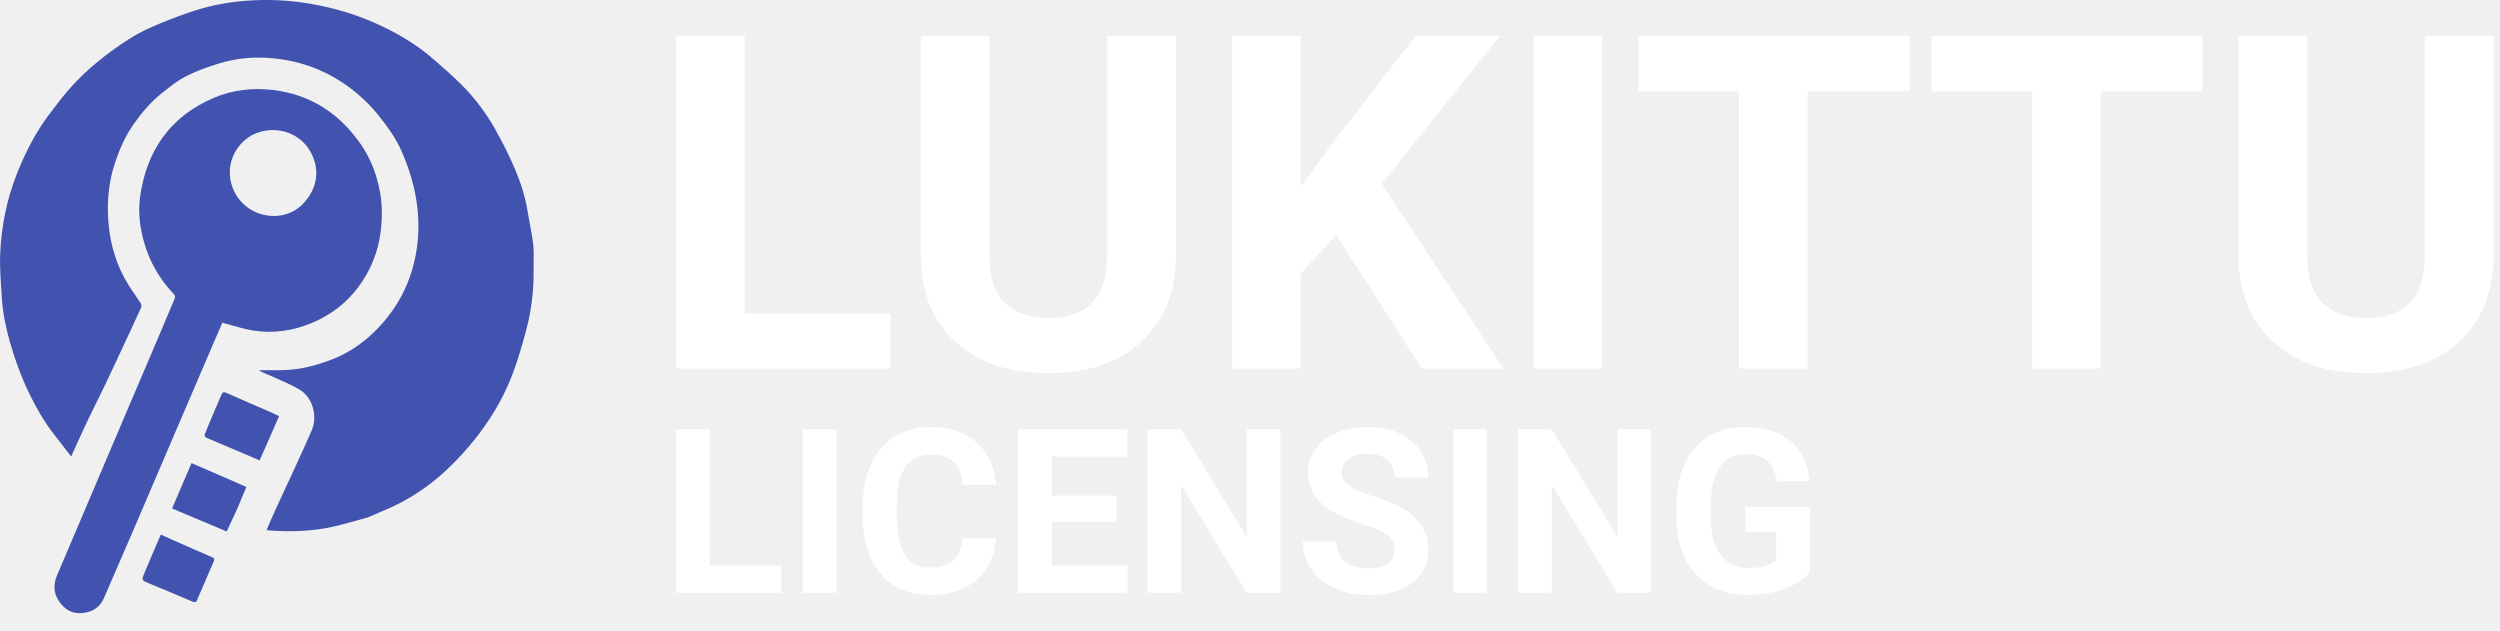
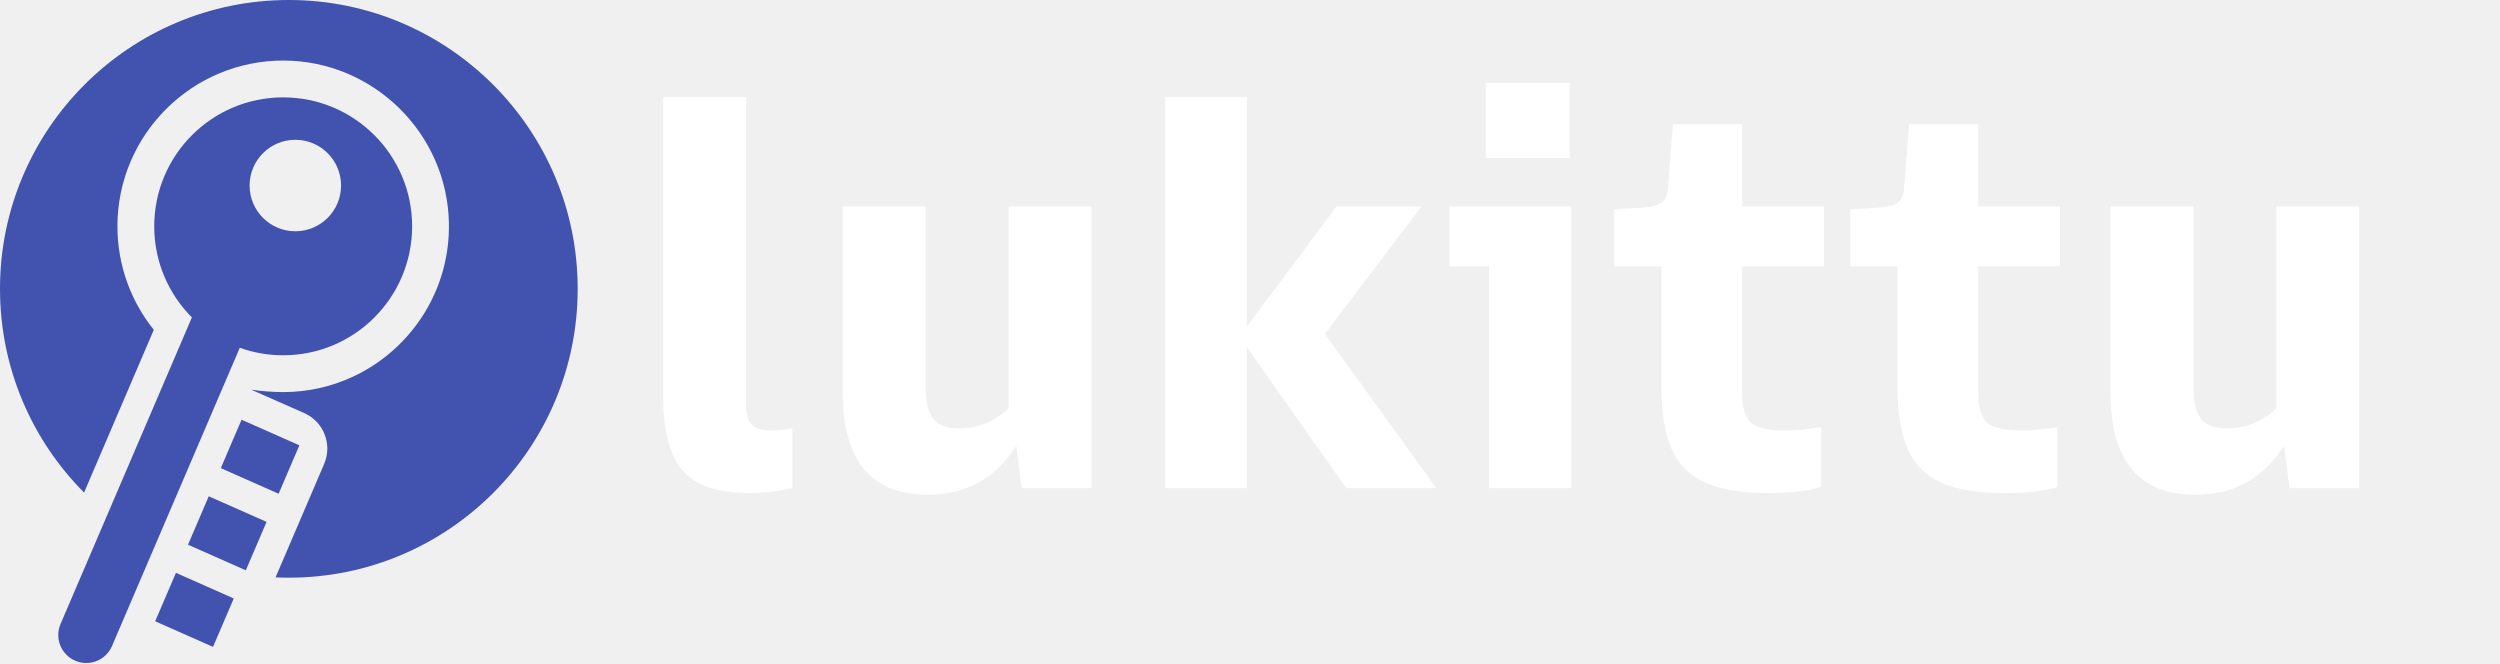
- <svg xmlns="http://www.w3.org/2000/svg" id="Layer_1" viewBox="0 0 2718.34 685.88">
+ <svg xmlns="http://www.w3.org/2000/svg" id="Layer_1" viewBox="0 0 3396.88 900.87">
  <defs>
-     <style>.cls-1{fill:#4153af;}.cls-2{fill:#ffffff;}</style>
+     <style>.cls-1{fill:#4153af;}.cls-2{fill:#fff;}</style>
  </defs>
  <g>
-     <path class="cls-1" d="m399.89,562.62c-12.67,3.4-24.9,7.19-37.35,9.99-23.63,5.31-47.62,5.94-71.7,4-.13-.01-.25-.13-.9-.51,2.98-6.84,5.89-13.81,9.04-20.67,8.08-17.63,16.31-35.19,24.39-52.81,5.32-11.61,10.64-23.22,15.69-34.94,6.45-14.99.83-35.5-12.94-43.84-9.33-5.66-19.67-9.69-29.64-14.26-5.01-2.29-10.21-4.15-15.29-6.86,1.35-.06,2.7-.17,4.05-.17,7.76-.03,15.52.14,23.27-.09,17.97-.55,35.08-4.99,51.81-11.37,14.3-5.45,27.24-13.27,38.75-23.07,11.28-9.61,21.2-20.72,29.56-33.1,11.41-16.88,18.88-35.46,22.92-55.31,3.7-18.17,4.34-36.62,2.12-55.05-2.47-20.48-8.33-40.12-16.49-59-6.09-14.11-14.91-26.62-24.41-38.67-9.4-11.93-20.26-22.36-32.38-31.45-24.69-18.51-52.43-29-83.18-32.02-20.38-2-40.33-.33-59.74,5.78-12.19,3.83-24.41,8.16-35.72,14.01-9.6,4.96-18.23,12.03-26.71,18.88-11.33,9.14-20.72,20.24-29.14,32.09-9.71,13.66-16.34,28.84-21.44,44.74-6.65,20.77-8.34,42.2-6.51,63.69,2.05,24.12,9.05,46.99,22.03,67.7,4.06,6.48,8.7,12.59,12.83,19.02.83,1.3,1.24,3.65.65,4.98-6.02,13.42-12.27,26.74-18.49,40.07-6.68,14.32-13.31,28.66-20.13,42.91-6.54,13.65-13.43,27.13-19.93,40.8-5.83,12.27-11.33,24.69-17.54,38.28-7-9.05-13.54-17.38-19.97-25.81-10.12-13.27-18.33-27.71-25.59-42.69-8.83-18.2-15.71-37.16-21.21-56.62-4.41-15.62-7.65-31.47-8.63-47.67-.97-16.07-2.47-32.22-1.75-48.24,1.35-29.89,7.25-59.05,18.39-86.97,9.09-22.79,20.14-44.53,34.99-64.17,6.63-8.77,13.27-17.57,20.44-25.9,13.64-15.84,29.27-29.52,46.08-41.97,13.19-9.77,26.84-18.82,41.74-25.55,14.98-6.76,30.39-12.68,45.96-17.97C230.23,5.14,253.42,1.26,277.19.26c22.64-.96,44.94.74,67.14,5.07,21.43,4.18,42.21,10.4,62.18,19.14,23.58,10.32,45.7,23.18,65.17,40.18,10.45,9.12,20.97,18.21,30.72,28.04,14.23,14.35,26.31,30.56,36.22,48.15,7.75,13.76,14.95,27.93,21.1,42.47,6.21,14.68,11.27,29.89,13.85,45.78,2,12.34,4.81,24.58,6.25,36.98,1,8.64.22,17.47.38,26.21.41,23.23-2.43,46.1-8.5,68.47-4.07,14.99-8.4,29.98-13.83,44.51-6.68,17.87-15.4,34.84-25.94,50.85-13.04,19.8-28.28,37.63-45.45,53.99-14.86,14.16-31.33,25.99-49.25,35.65-11.89,6.41-24.62,11.26-37.33,16.86m62.29-84.68c8.35-2,13.88-6.68,14.74-15.68,1.05-11.01-3.67-18.48-14.27-20.33-10.67-1.87-18.24,2.13-21.18,13.61-3.08,11.99,6.2,22.26,20.71,22.41m60.57-88.62c-.46-2.55-.35-5.39-1.48-7.6-3.69-7.19-14.31-10.17-21.97-6.53-8.12,3.87-9.77,11.84-7.23,20.33,2.33,7.8,9.72,11.48,18.26,10.26,7.21-1.03,12.11-7.16,12.43-16.47m-14.98-215.12c5.11-3.59,7-8.49,6.61-14.69-.41-6.55-3.72-11.05-9.39-13.5-5.83-2.52-11.72-1.83-16.64,2.51-4.52,3.98-6.73,9.1-5.41,15.16,2.55,11.7,12.79,15.84,24.83,10.52M52.26,261.6c2.54,3.22,5.14,6.4,7.61,9.68,1.23,1.64,2.23,3.46,3.33,5.2,1.3-1.74,3.02-3.3,3.83-5.24,2.54-6.04,6.03-10.68,12.98-12.07,1.78-.36,3.25-2.31,4.86-3.52-1.39-1.63-2.47-3.95-4.23-4.76-5.38-2.47-10.08-5.49-12.87-10.91-.66-1.28-1.24-2.63-2.08-3.8-.71-.99-1.74-1.75-2.62-2.61-.79.9-1.87,1.68-2.31,2.73-2.35,5.68-5.86,10.19-11.6,12.82-1.96.9-3.83,2.08-5.54,3.39-.91.7-1.99,2.01-1.9,2.95.08.96,1.34,2.11,2.36,2.63,2.45,1.24,5.06,2.15,8.18,3.5m423.13,32.34c-3.64,4.44-3.67,9.04.36,13.09,2.95,2.96,6.37,5.45,9.44,8.3,3.08,2.86,5.89,1.62,8.46-.48,3.24-2.65,6.25-5.58,9.33-8.42,4.44-4.1,4.66-7.11.39-11.39-3.06-3.07-6.55-5.71-9.74-8.66-3.26-3.01-6.77-2.51-9.89-.31-2.93,2.07-5.35,4.86-8.35,7.87M88.59,145.38c-9.1-.68-14.64,3.03-16.28,11.32-1.04,5.26.02,10.22,4.18,13.91,4.94,4.38,10.61,5.13,16.6,2.22,5.08-2.47,7.37-6.69,7.51-12.27.19-7.68-2.84-11.79-12-15.18m19.7,173.75c-8.97-2.54-15.15,2.46-14.25,11.55.58,5.92,8.01,10.86,13.62,9.03,4.66-1.52,7.25-4.69,7.82-9.32.65-5.18-2.13-8.68-7.19-11.26M399.86,58.81c-.72-.04-1.45-.04-2.17-.14-4.49-.62-7.55,1.46-9.24,5.37-1.5,3.48.26,8.48,3.36,10.83,3.15,2.38,7.87,2.39,11.23.01,5.57-3.94,4.37-11.6-3.19-16.08m-38.68,439.3c1.27.16,2.55.42,3.82.47,5.53.22,8.92-3.35,8.75-9.15-.16-5.44-4.45-9.81-9.48-8.55-2.82.7-5.83,3.07-7.45,5.54-2.04,3.1.13,8.06,4.36,11.69m18.16-73.5c-.5-4.6-4.46-4.81-7.5-5.01-1.82-.12-5.16,1.78-5.41,3.2-.53,2.99-.26,6.69,1.15,9.3,1.25,2.31,4.45,3.69,7.66,2.07,3.72-1.87,5.45-4.67,4.1-9.56M55.97,342.77c-1.23-.62-2.4-1.52-3.7-1.81-3.57-.82-6.33.65-7.91,3.85-1.46,2.96.4,9.18,3.41,9.82,2.6.55,6.24.07,8.27-1.46,3.01-2.26,2.62-7.27-.08-10.39m474.12-92.32c1.39-.31,2.84-.46,4.16-.97,3.21-1.22,4.17-3.95,3.79-7.01-.45-3.63-2.44-5.99-6.4-6.48-3.31-.4-5.59.85-7.06,3.66-2.07,3.97-.36,7.65,5.51,10.8m-103.42,120.18c-.72.11-1.45.19-2.16.33-3.71.74-5.71,3.44-5.29,7.14.41,3.62,3.78,6.75,7.14,6.74,3.52,0,5.87-1.45,6.44-5.08.84-5.39-.56-7.7-6.12-9.13m21.34-256.26c2.69,3.14,6.82,3.82,8.74.75,1.3-2.08,2.01-6.62.84-7.67-1.79-1.6-5.78-2.15-8.2-1.31-3.33,1.16-3.45,4.55-1.39,8.23Z" />
-     <path class="cls-1" d="m394.31,159.85c9.91,15.23,15.72,31.79,18.91,49.17,2.64,14.35,2.47,28.9.6,43.44-2.82,21.94-10.91,41.7-24.02,59.42-13.01,17.58-29.79,30.34-49.87,38.92-20.83,8.9-42.48,12.11-64.81,8.57-10.39-1.65-20.5-5.06-30.73-7.7-.8-.21-1.57-.56-2.57-.93-3.53,8.17-6.98,16.1-10.39,24.05-16.85,39.27-33.69,78.53-50.52,117.81-12.21,28.49-24.35,57.01-36.6,85.48-10.37,24.08-20.92,48.09-31.29,72.18-4.69,10.9-13.64,15.65-24.68,16.41-10.83.74-18.95-4.79-24.67-13.69-5.84-9.08-5.51-18.47-1.31-28.24,14.43-33.61,28.65-67.31,42.96-100.97,11.06-26.02,22.11-52.04,33.19-78.05,11.71-27.5,23.46-54.98,35.16-82.49,5.39-12.68,10.63-25.42,16.06-38.08.99-2.32.8-3.78-1.03-5.71-15.26-16.11-26.08-34.81-32.1-56.2-4.54-16.12-6.57-32.67-4.27-49.21,7-50.26,32.69-87.29,79.92-107.54,20.44-8.76,42.22-11.29,64.52-8.63,40.79,4.86,71.92,25.23,95.2,58.49.75,1.07,1.47,2.17,2.37,3.53m-120.16-13.11c-20.23,11.53-28.48,33.89-22.31,54.12,11.02,36.16,56.7,44.88,79.05,19.19,11.32-13.01,15.88-28.02,11.14-44.5-8.38-29.13-39.98-42.43-67.88-28.81Z" />
-     <path class="cls-1" d="m231.75,450.27c3.06-7.23,6.07-14.11,8.96-21.05,1.21-2.91,2.62-3.33,5.67-1.96,15.02,6.76,30.19,13.19,45.29,19.77,3.93,1.71,7.79,3.57,11.82,5.43-7.18,16.33-14.11,32.06-21.2,48.18-8.84-3.79-17.55-7.54-26.27-11.25-10.62-4.51-21.29-8.93-31.86-13.56-.9-.39-1.98-2.41-1.68-3.17,2.9-7.42,6.08-14.73,9.27-22.4Z" />
-     <path class="cls-1" d="m258.95,550.96c-4.12,8.98-8.13,17.64-12.44,26.97-19.51-8.23-39.12-16.5-59.43-25.06,7.13-16.6,14.12-32.87,21.2-49.33,20.24,8.8,39.92,17.36,59.56,25.91-3.05,7.38-5.91,14.29-8.89,21.52Z" />
-     <path class="cls-1" d="m214.56,651.75c-1.03,3.47-2.63,3.56-5.57,2.29-15.54-6.71-31.17-13.2-46.82-19.65-8.22-3.39-8.44-3.37-5.2-11.17,5.76-13.89,11.77-27.68,17.85-41.94,5.32,2.39,10.27,4.66,15.25,6.85,13.49,5.94,26.97,11.92,40.52,17.71,2.82,1.2,2.75,2.52,1.67,4.96-5.95,13.51-11.76,27.08-17.7,40.95Z" />
+     <path class="cls-1" d="m384.77,482.73c96.77,0,175.21-78.45,175.21-175.21s-78.45-175.21-175.21-175.21-175.21,78.45-175.21,175.21c0,48.31,19.56,92.06,51.18,123.75l-178.48,416.58c-8.27,19.31.67,41.67,19.98,49.94h0c19.31,8.27,41.67-.67,49.94-19.98l173.63-405.25c18.43,6.58,38.27,10.18,58.96,10.18Zm16.51-292.78c34.32,0,62.14,27.82,62.14,62.14s-27.82,62.14-62.14,62.14-62.14-27.82-62.14-62.14,27.82-62.14,62.14-62.14Z" />
+     <path class="cls-1" d="m392.46,0C175.71,0,0,175.71,0,392.47c0,108.02,43.64,205.85,114.24,276.81l94.73-221.12c-30.91-38.56-49.43-87.48-49.43-140.65,0-124.37,101.33-225.53,225.78-225.23,122.2.3,222.56,99.12,224.65,221.3,1.48,86.01-45.53,161.4-115.43,200.57-4.91,2.75-9.91,5.32-15.04,7.7-28.81,13.41-60.9,20.91-94.72,20.91-12.62,0-30.66-1.25-43.51-3.29l71.61,31.54c26.73,11.58,39.05,42.6,27.58,69.37l-66.04,154.14c5.98.27,11.99.41,18.04.41,216.76,0,392.47-175.71,392.47-392.46S609.04,0,392.46,0Z" />
+     <polygon class="cls-1" points="210.87 844.16 289.43 878.96 317.62 813.16 239.05 778.37 210.87 844.16" />
+     <polygon class="cls-1" points="255.45 740.13 334 774.92 362.2 709.11 283.63 674.34 255.45 740.13" />
+     <polygon class="cls-1" points="301.72 632.14 301.61 632.38 300.07 636.11 378.58 670.88 406.77 605.08 328.21 570.3 301.76 632.03 301.72 632.14" />
  </g>
  <g>
-     <g>
-       <path class="cls-2" d="m809.72,340.85h158.29v59.88h-232.83V38.94h74.55v301.91Z" />
-       <path class="cls-2" d="m1278.61,38.94v238.3c0,39.59-12.39,70.9-37.15,93.93-24.77,23.03-58.6,34.54-101.51,34.54s-75.79-11.18-100.64-33.55c-24.85-22.36-37.52-53.09-38.02-92.19V38.94h74.55v238.79c0,23.69,5.67,40.96,17.02,51.81,11.34,10.85,27.04,16.28,47.09,16.28,41.91,0,63.2-22.03,63.86-66.1V38.94h74.79Z" />
-       <path class="cls-2" d="m1453.05,255.62l-38.76,41.75v103.37h-74.55V38.94h74.55v164l32.8-44.98,92.19-119.02h91.69l-128.47,160.77,132.19,201.02h-88.71l-92.93-145.12Z" />
-       <path class="cls-2" d="m1742.04,400.74h-74.55V38.94h74.55v361.79Z" />
-       <path class="cls-2" d="m2076.25,99.32h-110.83v301.41h-74.54V99.32h-109.33v-60.38h294.7v60.38Z" />
-       <path class="cls-2" d="m2395.06,99.32h-110.83v301.41h-74.54V99.32h-109.33v-60.38h294.7v60.38Z" />
-       <path class="cls-2" d="m2711.38,38.94v238.3c0,39.59-12.39,70.9-37.15,93.93-24.77,23.03-58.6,34.54-101.51,34.54s-75.79-11.18-100.64-33.55c-24.85-22.36-37.52-53.09-38.02-92.19V38.94h74.55v238.79c0,23.69,5.67,40.96,17.02,51.81,11.34,10.85,27.04,16.28,47.09,16.28,41.91,0,63.2-22.03,63.86-66.1V38.94h74.79Z" />
-     </g>
-     <g>
-       <path class="cls-2" d="m771.79,615.08h77.76v29.42h-114.38v-177.73h36.62v148.32Z" />
-       <path class="cls-2" d="m909.49,644.5h-36.62v-177.73h36.62v177.73Z" />
-       <path class="cls-2" d="m1082.95,585.3c-1.38,19.12-8.44,34.18-21.18,45.17-12.74,10.99-29.52,16.48-50.35,16.48-22.79,0-40.71-7.67-53.77-23.01-13.06-15.34-19.59-36.4-19.59-63.17v-10.86c0-17.09,3.01-32.14,9.03-45.17,6.02-13.02,14.63-23.01,25.82-29.97,11.19-6.96,24.19-10.44,39-10.44,20.51,0,37.03,5.49,49.56,16.48,12.53,10.99,19.78,26.41,21.73,46.26h-36.62c-.9-11.47-4.09-19.79-9.58-24.96-5.49-5.17-13.85-7.75-25.08-7.75-12.21,0-21.34,4.38-27.41,13.12s-9.18,22.32-9.34,40.71v13.43c0,19.21,2.91,33.25,8.73,42.11,5.82,8.87,14.99,13.31,27.53,13.31,11.31,0,19.75-2.58,25.33-7.75s8.77-13.16,9.58-23.99h36.62Z" />
-       <path class="cls-2" d="m1213.93,567.47h-70.31v47.61h82.52v29.42h-119.14v-177.73h118.9v29.66h-82.28v42.36h70.31v28.69Z" />
-       <path class="cls-2" d="m1392.16,644.5h-36.62l-71.29-116.94v116.94h-36.62v-177.73h36.62l71.41,117.19v-117.19h36.5v177.73Z" />
-       <path class="cls-2" d="m1516.3,597.87c0-6.92-2.44-12.23-7.32-15.93s-13.67-7.61-26.37-11.72-22.75-8.16-30.15-12.15c-20.18-10.9-30.27-25.59-30.27-44.07,0-9.6,2.71-18.17,8.12-25.7,5.41-7.53,13.18-13.41,23.32-17.64,10.13-4.23,21.5-6.35,34.12-6.35s24.01,2.3,33.94,6.9c9.93,4.6,17.64,11.09,23.13,19.47,5.49,8.38,8.24,17.9,8.24,28.56h-36.62c0-8.14-2.56-14.46-7.69-18.98-5.13-4.52-12.33-6.77-21.61-6.77s-15.91,1.89-20.87,5.68c-4.96,3.78-7.45,8.77-7.45,14.95,0,5.78,2.91,10.62,8.73,14.53,5.82,3.91,14.38,7.57,25.7,10.99,20.83,6.27,36.01,14.04,45.53,23.32s14.28,20.83,14.28,34.67c0,15.38-5.82,27.45-17.46,36.19-11.64,8.75-27.3,13.12-47,13.12-13.67,0-26.12-2.5-37.35-7.51-11.23-5-19.8-11.86-25.7-20.57-5.9-8.71-8.85-18.8-8.85-30.27h36.74c0,19.61,11.72,29.42,35.16,29.42,8.71,0,15.5-1.77,20.39-5.31,4.88-3.54,7.32-8.48,7.32-14.83Z" />
-       <path class="cls-2" d="m1616.77,644.5h-36.62v-177.73h36.62v177.73Z" />
-       <path class="cls-2" d="m1795.23,644.5h-36.62l-71.29-116.94v116.94h-36.62v-177.73h36.62l71.41,117.19v-117.19h36.5v177.73Z" />
-       <path class="cls-2" d="m1967.84,622.04c-6.59,7.89-15.91,14.02-27.95,18.37-12.04,4.35-25.39,6.53-40.04,6.53-15.38,0-28.87-3.36-40.47-10.07-11.6-6.71-20.55-16.46-26.86-29.24-6.31-12.78-9.54-27.79-9.71-45.04v-12.08c0-17.74,2.99-33.1,8.97-46.08,5.98-12.98,14.61-22.91,25.88-29.79,11.27-6.88,24.47-10.31,39.61-10.31,21.08,0,37.56,5.03,49.44,15.08,11.88,10.05,18.92,24.68,21.12,43.88h-35.64c-1.63-10.17-5.23-17.62-10.8-22.34-5.58-4.72-13.25-7.08-23.01-7.08-12.45,0-21.93,4.68-28.44,14.04-6.51,9.36-9.81,23.28-9.89,41.75v11.35c0,18.64,3.54,32.71,10.62,42.24s17.46,14.28,31.13,14.28,23.56-2.93,29.42-8.79v-30.64h-33.33v-26.98h69.95v70.92Z" />
-     </g>
+     <path class="cls-2" d="m1018.26,670c-42.28,0-72.37-10.07-90.27-30.22s-26.86-53.59-26.86-100.34V132.09h112.65v417.04c0,13.43,2.61,22.75,7.83,27.98,5.22,5.22,14.05,7.83,26.49,7.83,8.95,0,18.39-.99,28.35-2.98v81.32c-19.4,4.48-38.79,6.71-58.19,6.71Z" />
+     <path class="cls-2" d="m1260.72,672.24c-77.1,0-115.64-46.26-115.64-138.77v-252.91h112.66v244.71c0,20.4,3.36,34.95,10.07,43.64,6.71,8.71,18.52,13.06,35.44,13.06,25.37,0,47.75-8.95,67.15-26.86v-274.55h112.65v382.73h-94.75l-7.46-57.45c-28.35,44.27-68.39,66.4-120.12,66.4Z" />
+     <path class="cls-2" d="m1583.02,663.28V132.09h111.16v311.85l121.61-163.39h115.64l-131.31,173.08,151.45,209.64h-122.35l-135.04-191.74v191.74h-111.16Z" />
+     <path class="cls-2" d="m2023.18,663.28v-301.41h-53.72v-81.32h165.62v382.73h-111.91Zm-4.48-448.38v-102.21h114.15v102.21h-114.15Z" />
+     <path class="cls-2" d="m2402.92,670c-35.81,0-64.42-4.73-85.8-14.18-21.39-9.44-36.68-24.74-45.88-45.88-9.21-21.13-13.8-49.61-13.8-85.42v-162.64h-64.16v-77.59l40.29-2.24c11.44-.99,19.64-3.36,24.62-7.09,4.97-3.73,7.71-10.32,8.21-19.77l6.71-86.54h94v111.91h111.16v81.32h-111.16v171.59c0,19.9,3.98,33.46,11.94,40.66,7.95,7.22,23.37,10.82,46.25,10.82,6.96,0,14.29-.37,22.01-1.12,7.71-.75,16.79-1.87,27.23-3.36v81.32c-10.45,2.98-21.39,5.09-32.83,6.34-11.45,1.24-24.38,1.87-38.79,1.87Z" />
+     <path class="cls-2" d="m2723.72,670c-35.81,0-64.42-4.73-85.8-14.18-21.39-9.44-36.68-24.74-45.88-45.88-9.21-21.13-13.8-49.61-13.8-85.42v-162.64h-64.16v-77.59l40.29-2.24c11.44-.99,19.64-3.36,24.62-7.09,4.97-3.73,7.71-10.32,8.21-19.77l6.71-86.54h94v111.91h111.16v81.32h-111.16v171.59c0,19.9,3.98,33.46,11.94,40.66,7.95,7.22,23.37,10.82,46.25,10.82,6.96,0,14.29-.37,22.01-1.12,7.71-.75,16.79-1.87,27.23-3.36v81.32c-10.45,2.98-21.39,5.09-32.83,6.34-11.45,1.24-24.38,1.87-38.79,1.87Z" />
+     <path class="cls-2" d="m2983.35,672.24c-77.1,0-115.64-46.26-115.64-138.77v-252.91h112.66v244.71c0,20.4,3.36,34.95,10.07,43.64,6.71,8.71,18.52,13.06,35.44,13.06,25.37,0,47.75-8.95,67.15-26.86v-274.55h112.65v382.73h-94.75l-7.46-57.45c-28.35,44.27-68.39,66.4-120.12,66.4Z" />
  </g>
-   <rect class="cls-1" x="33.67" y="229.13" width="60.28" height="52.44" />
-   <rect class="cls-1" x="65.67" y="135.5" width="41.19" height="45.93" />
-   <rect class="cls-1" x="84.87" y="313.87" width="36.81" height="32" />
-   <rect class="cls-1" x="35.45" y="335.5" width="36.48" height="27.56" />
-   <rect class="cls-1" x="354.27" y="416.99" width="35.56" height="24.5" />
-   <rect class="cls-1" x="415.21" y="368.69" width="23.51" height="21.33" />
-   <rect class="cls-1" x="486.12" y="366.17" width="41.78" height="47.11" />
-   <rect class="cls-1" x="464.34" y="273.73" width="61.78" height="61.78" />
-   <rect class="cls-1" x="516.34" y="233.59" width="33.33" height="30.36" />
-   <rect class="cls-1" x="477.07" y="135.5" width="49.05" height="49.05" />
-   <rect class="cls-1" x="440.88" y="96.83" width="28.84" height="28.84" />
-   <rect class="cls-1" x="372.97" y="50.17" width="44.26" height="33.33" />
-   <rect class="cls-1" x="429.23" y="432.39" width="53.33" height="48.27" />
-   <rect class="cls-1" x="343.88" y="474.17" width="45.94" height="32.44" />
</svg>
